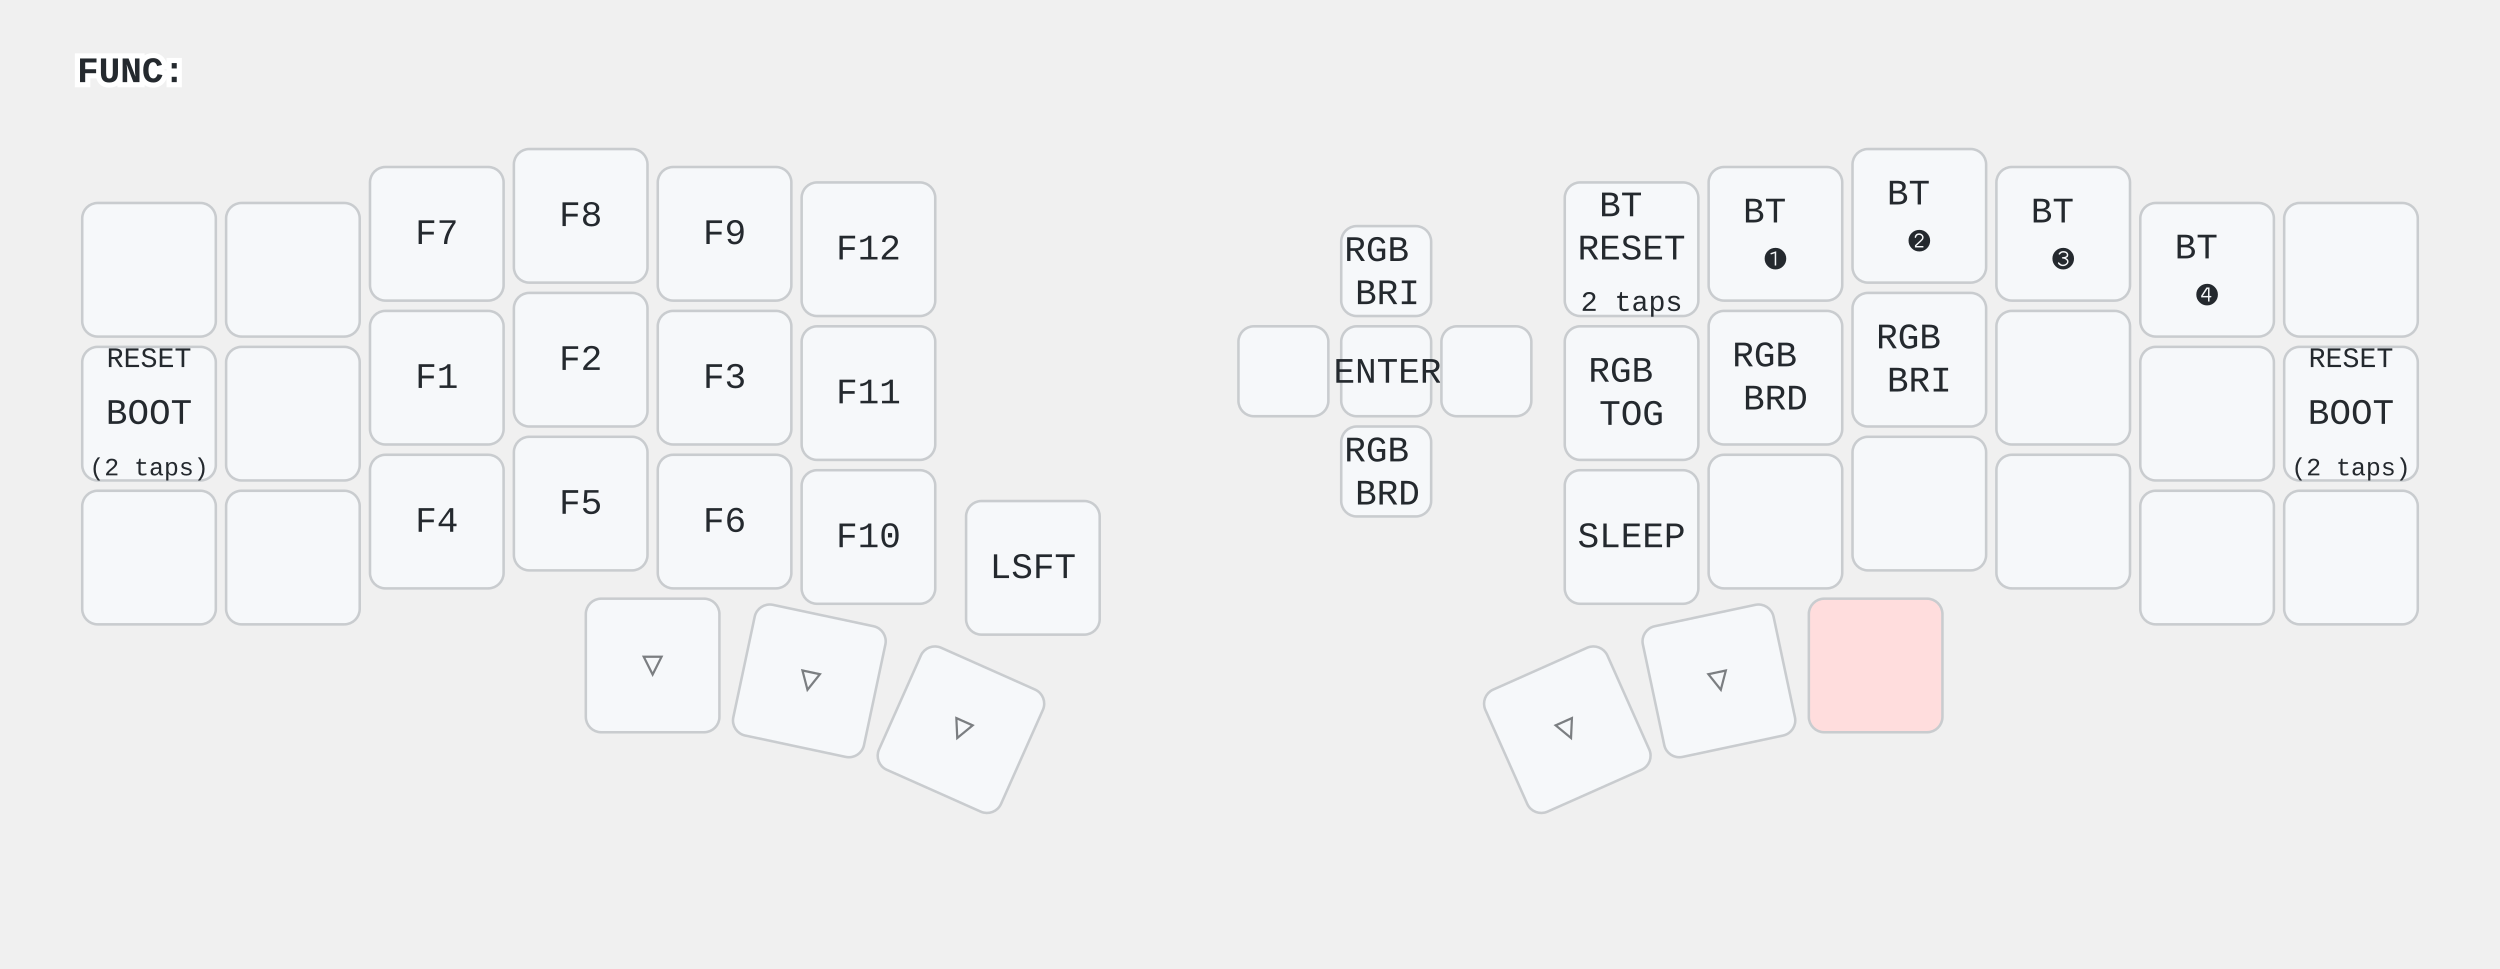
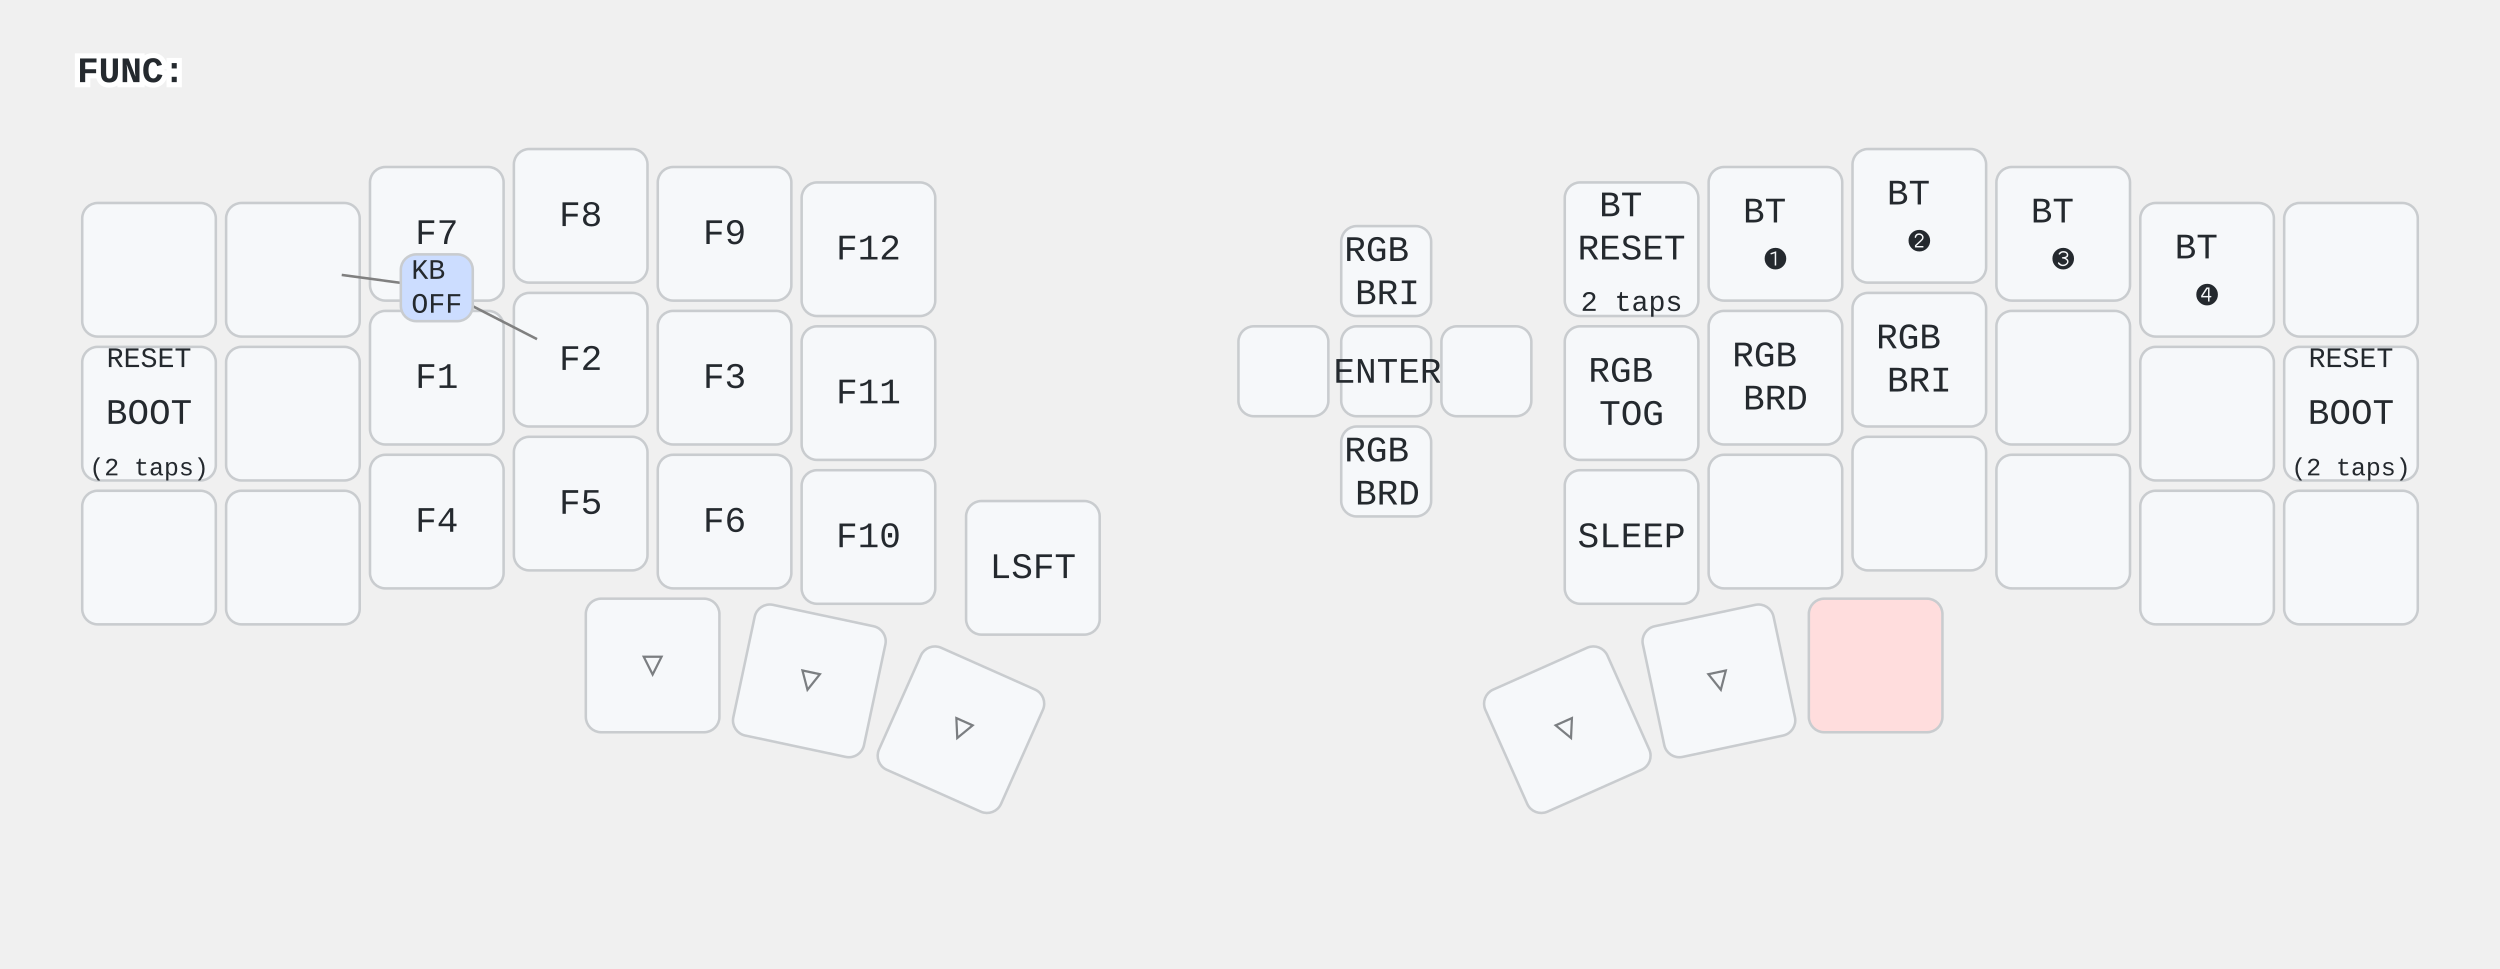
<svg xmlns="http://www.w3.org/2000/svg" width="973" height="377" viewBox="0 0 973 377" class="keymap">
  <defs>/* start glyphs */
<svg id="mdi:arrow-down-bold">
      <svg id="mdi-arrow-down-bold" viewBox="0 0 24 24">
        <path d="M9,4H15V12H19.84L12,19.84L4.16,12H9V4Z" />
      </svg>
    </svg>
    <svg id="mdi:arrow-left-bold">
      <svg id="mdi-arrow-left-bold" viewBox="0 0 24 24">
        <path d="M20,9V15H12V19.84L4.16,12L12,4.16V9H20Z" />
      </svg>
    </svg>
    <svg id="mdi:arrow-right-bold">
      <svg id="mdi-arrow-right-bold" viewBox="0 0 24 24">
        <path d="M4,15V9H12V4.16L19.84,12L12,19.84V15H4Z" />
      </svg>
    </svg>
    <svg id="mdi:arrow-up-bold">
      <svg id="mdi-arrow-up-bold" viewBox="0 0 24 24">
        <path d="M15,20H9V12H4.16L12,4.16L19.84,12H15V20Z" />
      </svg>
    </svg>
    <svg id="mdi:menu-down">
      <svg id="mdi-menu-down" viewBox="0 0 24 24">
        <path d="M7,10L12,15L17,10H7Z" />
      </svg>
    </svg>
    <svg id="mdi:menu-left">
      <svg id="mdi-menu-left" viewBox="0 0 24 24">
        <path d="M14,7L9,12L14,17V7Z" />
      </svg>
    </svg>
    <svg id="mdi:menu-right">
      <svg id="mdi-menu-right" viewBox="0 0 24 24">
        <path d="M10,17L15,12L10,7V17Z" />
      </svg>
    </svg>
    <svg id="mdi:menu-up">
      <svg id="mdi-menu-up" viewBox="0 0 24 24">
        <path d="M7,15L12,10L17,15H7Z" />
      </svg>
    </svg>
    <svg id="mdi:mouse-left-click-outline">
      <svg id="mdi-mouse-left-click-outline" viewBox="0 0 24 24">
        <path d="M13 9V1.07C13.7 1.16 14.37 1.33 15 1.59C17.33 2.53 19.11 4.53 19.75 7C19.91 7.64 20 8.31 20 9H13M17.66 7C17.18 5.65 16.23 4.5 15 3.81V7H17.66M6 15V13H18V15C18 16.59 17.37 18.12 16.24 19.24C15.12 20.37 13.59 21 12 21C10.41 21 8.88 20.37 7.76 19.24C6.63 18.12 6 16.59 6 15M4 15C4 17.12 4.84 19.16 6.34 20.66C7.84 22.16 9.88 23 12 23C14.12 23 16.16 22.16 17.66 20.66C19.16 19.16 20 17.12 20 15V11H4V15M11 9V1.07C7.06 1.56 4 4.92 4 9H11Z" />
      </svg>
    </svg>
    <svg id="mdi:mouse-right-click-outline">
      <svg id="mdi-mouse-right-click-outline" viewBox="0 0 24 24">
        <path d="M13 9V1.07C16.94 1.56 20 4.92 20 9H13M11 9V1.07C10.3 1.16 9.63 1.33 9 1.59C6.67 2.53 4.89 4.53 4.25 7C4.09 7.64 4 8.31 4 9H11M6.34 7C6.82 5.65 7.78 4.5 9 3.81V7H6.34M6 15V13H18V15C18 16.59 17.37 18.12 16.24 19.24C15.12 20.37 13.59 21 12 21C10.41 21 8.88 20.37 7.76 19.24C6.63 18.12 6 16.59 6 15M4 15C4 17.12 4.84 19.16 6.34 20.66C7.84 22.16 9.88 23 12 23C14.12 23 16.16 22.16 17.66 20.66C19.16 19.16 20 17.12 20 15V11H4V15Z" />
      </svg>
    </svg>
    <svg id="mdi:mouse-scroll-wheel">
      <svg id="mdi-mouse-scroll-wheel" viewBox="0 0 24 24">
        <path d="M11 1.07C7.05 1.56 4 4.92 4 9H11V7.73C10.4 7.39 10 6.74 10 6V4C10 3.26 10.4 2.61 11 2.27V1.07M13 9V7.73C13.6 7.39 14 6.74 14 6V4C14 3.26 13.6 2.61 13 2.27V1.07C16.94 1.56 20 4.92 20 9H13M4 15C4 17.12 4.84 19.16 6.34 20.66C7.84 22.16 9.88 23 12 23C14.12 23 16.16 22.16 17.66 20.66C19.16 19.16 20 17.12 20 15V11H4V15M13 6V4C13 3.45 12.55 3 12 3C11.45 3 11 3.45 11 4V6C11 6.55 11.45 7 12 7C12.55 7 13 6.55 13 6Z" />
      </svg>
    </svg>
    <svg id="mdi:pan-down">
      <svg id="mdi-pan-down" viewBox="0 0 24 24">
        <path d="M12,10A2,2 0 0,0 10,12A2,2 0 0,0 12,14A2,2 0 0,0 14,12A2,2 0 0,0 12,10M8,17L12,21.5L16,17H8Z" />
      </svg>
    </svg>
    <svg id="mdi:pan-left">
      <svg id="mdi-pan-left" viewBox="0 0 24 24">
        <path d="M7,8L2.5,12L7,16V8M12,10A2,2 0 0,0 10,12A2,2 0 0,0 12,14A2,2 0 0,0 14,12A2,2 0 0,0 12,10Z" />
      </svg>
    </svg>
    <svg id="mdi:pan-right">
      <svg id="mdi-pan-right" viewBox="0 0 24 24">
        <path d="M17,8V16L21.5,12L17,8M12,10A2,2 0 0,0 10,12A2,2 0 0,0 12,14A2,2 0 0,0 14,12A2,2 0 0,0 12,10Z" />
      </svg>
    </svg>
    <svg id="mdi:pan-up">
      <svg id="mdi-pan-up" viewBox="0 0 24 24">
        <path d="M12,2.5L8,7H16L12,2.5M12,10A2,2 0 0,0 10,12A2,2 0 0,0 12,14A2,2 0 0,0 14,12A2,2 0 0,0 12,10Z" />
      </svg>
    </svg>
  </defs>/* end glyphs */
<style>/* inherit to force styles through use tags */
svg path {
    fill: inherit;
}

/* font and background color specifications */
svg.keymap {
    font-family: SFMono-Regular,Consolas,Liberation Mono,Menlo,monospace;
    font-size: 14px;
    font-kerning: normal;
    text-rendering: optimizeLegibility;
    fill: #24292e;
}

/* default key styling */
rect.key {
    fill: #f6f8fa;
}

rect.key, rect.combo {
    stroke: #c9cccf;
    stroke-width: 1;
}

/* default key side styling, only used is draw_key_sides is set */
rect.side {
    filter: brightness(90%);
}

/* color accent for combo boxes */
rect.combo, rect.combo-separate {
    fill: #cdf;
}

/* color accent for held keys */
rect.held, rect.combo.held {
    fill: #fdd;
}

/* color accent for ghost (optional) keys */
rect.ghost, rect.combo.ghost {
    stroke-dasharray: 4, 4;
    stroke-width: 2;
}

text {
    text-anchor: middle;
    dominant-baseline: middle;
}

/* styling for layer labels */
text.label {
    font-weight: bold;
    text-anchor: start;
    stroke: white;
    stroke-width: 4;
    paint-order: stroke;
}

/* styling for optional footer */
text.footer {
    text-anchor: end;
    dominant-baseline: auto;
    stroke: white;
    stroke-width: 4;
    paint-order: stroke;
}

/* styling for combo tap, and key hold/shifted label text */
text.combo, text.hold, text.shifted {
    font-size: 11px;
}

text.hold {
    text-anchor: middle;
    dominant-baseline: auto;
}

text.shifted {
    text-anchor: middle;
    dominant-baseline: hanging;
}

text.layer-activator {
    text-decoration: underline;
}

/* styling for hold/shifted label text in combo box */
text.combo.hold, text.combo.shifted {
    font-size: 8px;
}

/* lighter symbol for transparent keys */
text.trans {
    fill: #7b7e81;
}

/* styling for combo dendrons */
path.combo {
    stroke-width: 1;
    stroke: gray;
    fill: none;
}

/* Start Tabler Icons Cleanup */
/* cannot use height/width with glyphs */
.icon-tabler &gt; path {
    fill: inherit;
    stroke: inherit;
    stroke-width: 2;
}
/* hide tabler's default box */
.icon-tabler &gt; path[stroke="none"][fill="none"] {
    visibility: hidden;
}
/* End Tabler Icons Cleanup */
</style>
  <g transform="translate(30, 0)" class="layer-FUNC">
    <text x="0" y="28" class="label" id="FUNC">FUNC:</text>
    <g transform="translate(0, 56)">
      <g transform="translate(28, 49)" class="key keypos-0">
        <rect rx="6" ry="6" x="-26" y="-26" width="52" height="52" class="key" />
      </g>
      <g transform="translate(84, 49)" class="key keypos-1">
        <rect rx="6" ry="6" x="-26" y="-26" width="52" height="52" class="key" />
      </g>
      <g transform="translate(140, 35)" class="key keypos-2">
        <rect rx="6" ry="6" x="-26" y="-26" width="52" height="52" class="key" />
        <text x="0" y="0" class="key tap">F7</text>
      </g>
      <g transform="translate(196, 28)" class="key keypos-3">
        <rect rx="6" ry="6" x="-26" y="-26" width="52" height="52" class="key" />
        <text x="0" y="0" class="key tap">F8</text>
      </g>
      <g transform="translate(252, 35)" class="key keypos-4">
        <rect rx="6" ry="6" x="-26" y="-26" width="52" height="52" class="key" />
        <text x="0" y="0" class="key tap">F9</text>
      </g>
      <g transform="translate(308, 41)" class="key keypos-5">
        <rect rx="6" ry="6" x="-26" y="-26" width="52" height="52" class="key" />
        <text x="0" y="0" class="key tap">F12</text>
      </g>
      <g transform="translate(510, 50)" class="key keypos-6">
        <rect rx="6" ry="6" x="-18" y="-18" width="35" height="35" class="key" />
        <text x="0" y="0" class="key tap">
          <tspan x="0" dy="-0.6em">RGB</tspan>
          <tspan x="0" dy="1.2em">BRI</tspan>
        </text>
      </g>
      <g transform="translate(605, 41)" class="key keypos-7">
        <rect rx="6" ry="6" x="-26" y="-26" width="52" height="52" class="key" />
        <text x="0" y="0" class="key tap">
          <tspan x="0" dy="-1.2em">BT</tspan>
          <tspan x="0" dy="1.2em">RESET</tspan>
        </text>
        <text x="0" y="24" class="key hold">2 taps</text>
      </g>
      <g transform="translate(661, 35)" class="key keypos-8">
        <rect rx="6" ry="6" x="-26" y="-26" width="52" height="52" class="key" />
        <text x="0" y="0" class="key tap">
          <tspan x="0" dy="-0.6em">BT</tspan>
          <tspan x="0" dy="1.2em">➊</tspan>
        </text>
      </g>
      <g transform="translate(717, 28)" class="key keypos-9">
        <rect rx="6" ry="6" x="-26" y="-26" width="52" height="52" class="key" />
        <text x="0" y="0" class="key tap">
          <tspan x="0" dy="-0.6em">BT</tspan>
          <tspan x="0" dy="1.2em">➋</tspan>
        </text>
      </g>
      <g transform="translate(773, 35)" class="key keypos-10">
        <rect rx="6" ry="6" x="-26" y="-26" width="52" height="52" class="key" />
        <text x="0" y="0" class="key tap">
          <tspan x="0" dy="-0.6em">BT</tspan>
          <tspan x="0" dy="1.2em">➌</tspan>
        </text>
      </g>
      <g transform="translate(829, 49)" class="key keypos-11">
        <rect rx="6" ry="6" x="-26" y="-26" width="52" height="52" class="key" />
        <text x="0" y="0" class="key tap">
          <tspan x="0" dy="-0.6em">BT</tspan>
          <tspan x="0" dy="1.2em">➍</tspan>
        </text>
      </g>
      <g transform="translate(885, 49)" class="key keypos-12">
        <rect rx="6" ry="6" x="-26" y="-26" width="52" height="52" class="key" />
      </g>
      <g transform="translate(28, 105)" class="key keypos-13">
        <rect rx="6" ry="6" x="-26" y="-26" width="52" height="52" class="key" />
        <text x="0" y="0" class="key tap">BOOT</text>
        <text x="0" y="24" class="key hold">
          <tspan style="font-size: 88%">(2 taps)</tspan>
        </text>
        <text x="0" y="-24" class="key shifted">RESET</text>
      </g>
      <g transform="translate(84, 105)" class="key keypos-14">
        <rect rx="6" ry="6" x="-26" y="-26" width="52" height="52" class="key" />
      </g>
      <g transform="translate(140, 91)" class="key keypos-15">
        <rect rx="6" ry="6" x="-26" y="-26" width="52" height="52" class="key" />
        <text x="0" y="0" class="key tap">F1</text>
      </g>
      <g transform="translate(196, 84)" class="key keypos-16">
        <rect rx="6" ry="6" x="-26" y="-26" width="52" height="52" class="key" />
        <text x="0" y="0" class="key tap">F2</text>
      </g>
      <g transform="translate(252, 91)" class="key keypos-17">
        <rect rx="6" ry="6" x="-26" y="-26" width="52" height="52" class="key" />
        <text x="0" y="0" class="key tap">F3</text>
      </g>
      <g transform="translate(308, 97)" class="key keypos-18">
        <rect rx="6" ry="6" x="-26" y="-26" width="52" height="52" class="key" />
        <text x="0" y="0" class="key tap">F11</text>
      </g>
      <g transform="translate(470, 89)" class="key keypos-19">
        <rect rx="6" ry="6" x="-18" y="-18" width="35" height="35" class="key" />
      </g>
      <g transform="translate(510, 89)" class="key keypos-20">
        <rect rx="6" ry="6" x="-18" y="-18" width="35" height="35" class="key" />
        <text x="0" y="0" class="key tap">ENTER</text>
      </g>
      <g transform="translate(549, 89)" class="key keypos-21">
        <rect rx="6" ry="6" x="-18" y="-18" width="35" height="35" class="key" />
      </g>
      <g transform="translate(605, 97)" class="key keypos-22">
        <rect rx="6" ry="6" x="-26" y="-26" width="52" height="52" class="key" />
        <text x="0" y="0" class="key tap">
          <tspan x="0" dy="-0.6em">RGB</tspan>
          <tspan x="0" dy="1.2em">TOG</tspan>
        </text>
      </g>
      <g transform="translate(661, 91)" class="key keypos-23">
        <rect rx="6" ry="6" x="-26" y="-26" width="52" height="52" class="key" />
        <text x="0" y="0" class="key tap">
          <tspan x="0" dy="-0.6em">RGB</tspan>
          <tspan x="0" dy="1.2em">BRD</tspan>
        </text>
      </g>
      <g transform="translate(717, 84)" class="key keypos-24">
        <rect rx="6" ry="6" x="-26" y="-26" width="52" height="52" class="key" />
        <text x="0" y="0" class="key tap">
          <tspan x="0" dy="-0.6em">RGB</tspan>
          <tspan x="0" dy="1.2em">BRI</tspan>
        </text>
      </g>
      <g transform="translate(773, 91)" class="key keypos-25">
        <rect rx="6" ry="6" x="-26" y="-26" width="52" height="52" class="key" />
      </g>
      <g transform="translate(829, 105)" class="key keypos-26">
        <rect rx="6" ry="6" x="-26" y="-26" width="52" height="52" class="key" />
      </g>
      <g transform="translate(885, 105)" class="key keypos-27">
        <rect rx="6" ry="6" x="-26" y="-26" width="52" height="52" class="key" />
        <text x="0" y="0" class="key tap">BOOT</text>
        <text x="0" y="24" class="key hold">
          <tspan style="font-size: 88%">(2 taps)</tspan>
        </text>
        <text x="0" y="-24" class="key shifted">RESET</text>
      </g>
      <g transform="translate(28, 161)" class="key keypos-28">
        <rect rx="6" ry="6" x="-26" y="-26" width="52" height="52" class="key" />
      </g>
      <g transform="translate(84, 161)" class="key keypos-29">
        <rect rx="6" ry="6" x="-26" y="-26" width="52" height="52" class="key" />
      </g>
      <g transform="translate(140, 147)" class="key keypos-30">
        <rect rx="6" ry="6" x="-26" y="-26" width="52" height="52" class="key" />
        <text x="0" y="0" class="key tap">F4</text>
      </g>
      <g transform="translate(196, 140)" class="key keypos-31">
        <rect rx="6" ry="6" x="-26" y="-26" width="52" height="52" class="key" />
        <text x="0" y="0" class="key tap">F5</text>
      </g>
      <g transform="translate(252, 147)" class="key keypos-32">
        <rect rx="6" ry="6" x="-26" y="-26" width="52" height="52" class="key" />
        <text x="0" y="0" class="key tap">F6</text>
      </g>
      <g transform="translate(308, 153)" class="key keypos-33">
        <rect rx="6" ry="6" x="-26" y="-26" width="52" height="52" class="key" />
        <text x="0" y="0" class="key tap">F10</text>
      </g>
      <g transform="translate(372, 165)" class="key keypos-34">
        <rect rx="6" ry="6" x="-26" y="-26" width="52" height="52" class="key" />
        <text x="0" y="0" class="key tap">LSFT</text>
      </g>
      <g transform="translate(510, 128)" class="key keypos-35">
        <rect rx="6" ry="6" x="-18" y="-18" width="35" height="35" class="key" />
        <text x="0" y="0" class="key tap">
          <tspan x="0" dy="-0.6em">RGB</tspan>
          <tspan x="0" dy="1.2em">BRD</tspan>
        </text>
      </g>
      <g transform="translate(605, 153)" class="key keypos-36">
        <rect rx="6" ry="6" x="-26" y="-26" width="52" height="52" class="key" />
        <text x="0" y="0" class="key tap">SLEEP</text>
      </g>
      <g transform="translate(661, 147)" class="key keypos-37">
        <rect rx="6" ry="6" x="-26" y="-26" width="52" height="52" class="key" />
      </g>
      <g transform="translate(717, 140)" class="key keypos-38">
        <rect rx="6" ry="6" x="-26" y="-26" width="52" height="52" class="key" />
      </g>
      <g transform="translate(773, 147)" class="key keypos-39">
        <rect rx="6" ry="6" x="-26" y="-26" width="52" height="52" class="key" />
      </g>
      <g transform="translate(829, 161)" class="key keypos-40">
        <rect rx="6" ry="6" x="-26" y="-26" width="52" height="52" class="key" />
      </g>
      <g transform="translate(885, 161)" class="key keypos-41">
        <rect rx="6" ry="6" x="-26" y="-26" width="52" height="52" class="key" />
      </g>
      <g transform="translate(224, 203)" class="key trans keypos-42">
        <rect rx="6" ry="6" x="-26" y="-26" width="52" height="52" class="key trans" />
        <text x="0" y="0" class="key trans tap">▽</text>
      </g>
      <g transform="translate(285, 209) rotate(12.0)" class="key trans keypos-43">
        <rect rx="6" ry="6" x="-26" y="-26" width="52" height="52" class="key trans" />
        <text x="0" y="0" class="key trans tap">▽</text>
      </g>
      <g transform="translate(344, 228) rotate(24.0)" class="key trans keypos-44">
        <rect rx="6" ry="6" x="-26" y="-26" width="52" height="52" class="key trans" />
        <text x="0" y="0" class="key trans tap">▽</text>
      </g>
      <g transform="translate(580, 228) rotate(-24.0)" class="key trans keypos-45">
        <rect rx="6" ry="6" x="-26" y="-26" width="52" height="52" class="key trans" />
        <text x="0" y="0" class="key trans tap">▽</text>
      </g>
      <g transform="translate(639, 209) rotate(-12.0)" class="key trans keypos-46">
        <rect rx="6" ry="6" x="-26" y="-26" width="52" height="52" class="key trans" />
        <text x="0" y="0" class="key trans tap">▽</text>
      </g>
      <g transform="translate(700, 203)" class="key held keypos-47">
        <rect rx="6" ry="6" x="-26" y="-26" width="52" height="52" class="key held" />
      </g>
+       <g class="combo combopos-0">
+         <path d="M140,56 l-37,-5" class="combo" />
+         <path d="M140,56 l39,20" class="combo" />
+         <rect rx="6" ry="6" x="126" y="43" width="28" height="26" class="combo" />
+         <text x="140" y="56" class="combo tap">
+           <tspan x="140" dy="-0.6em">KB</tspan>
+           <tspan x="140" dy="1.2em">OFF</tspan>
+         </text>
+       </g>
    </g>
  </g>
</svg>
